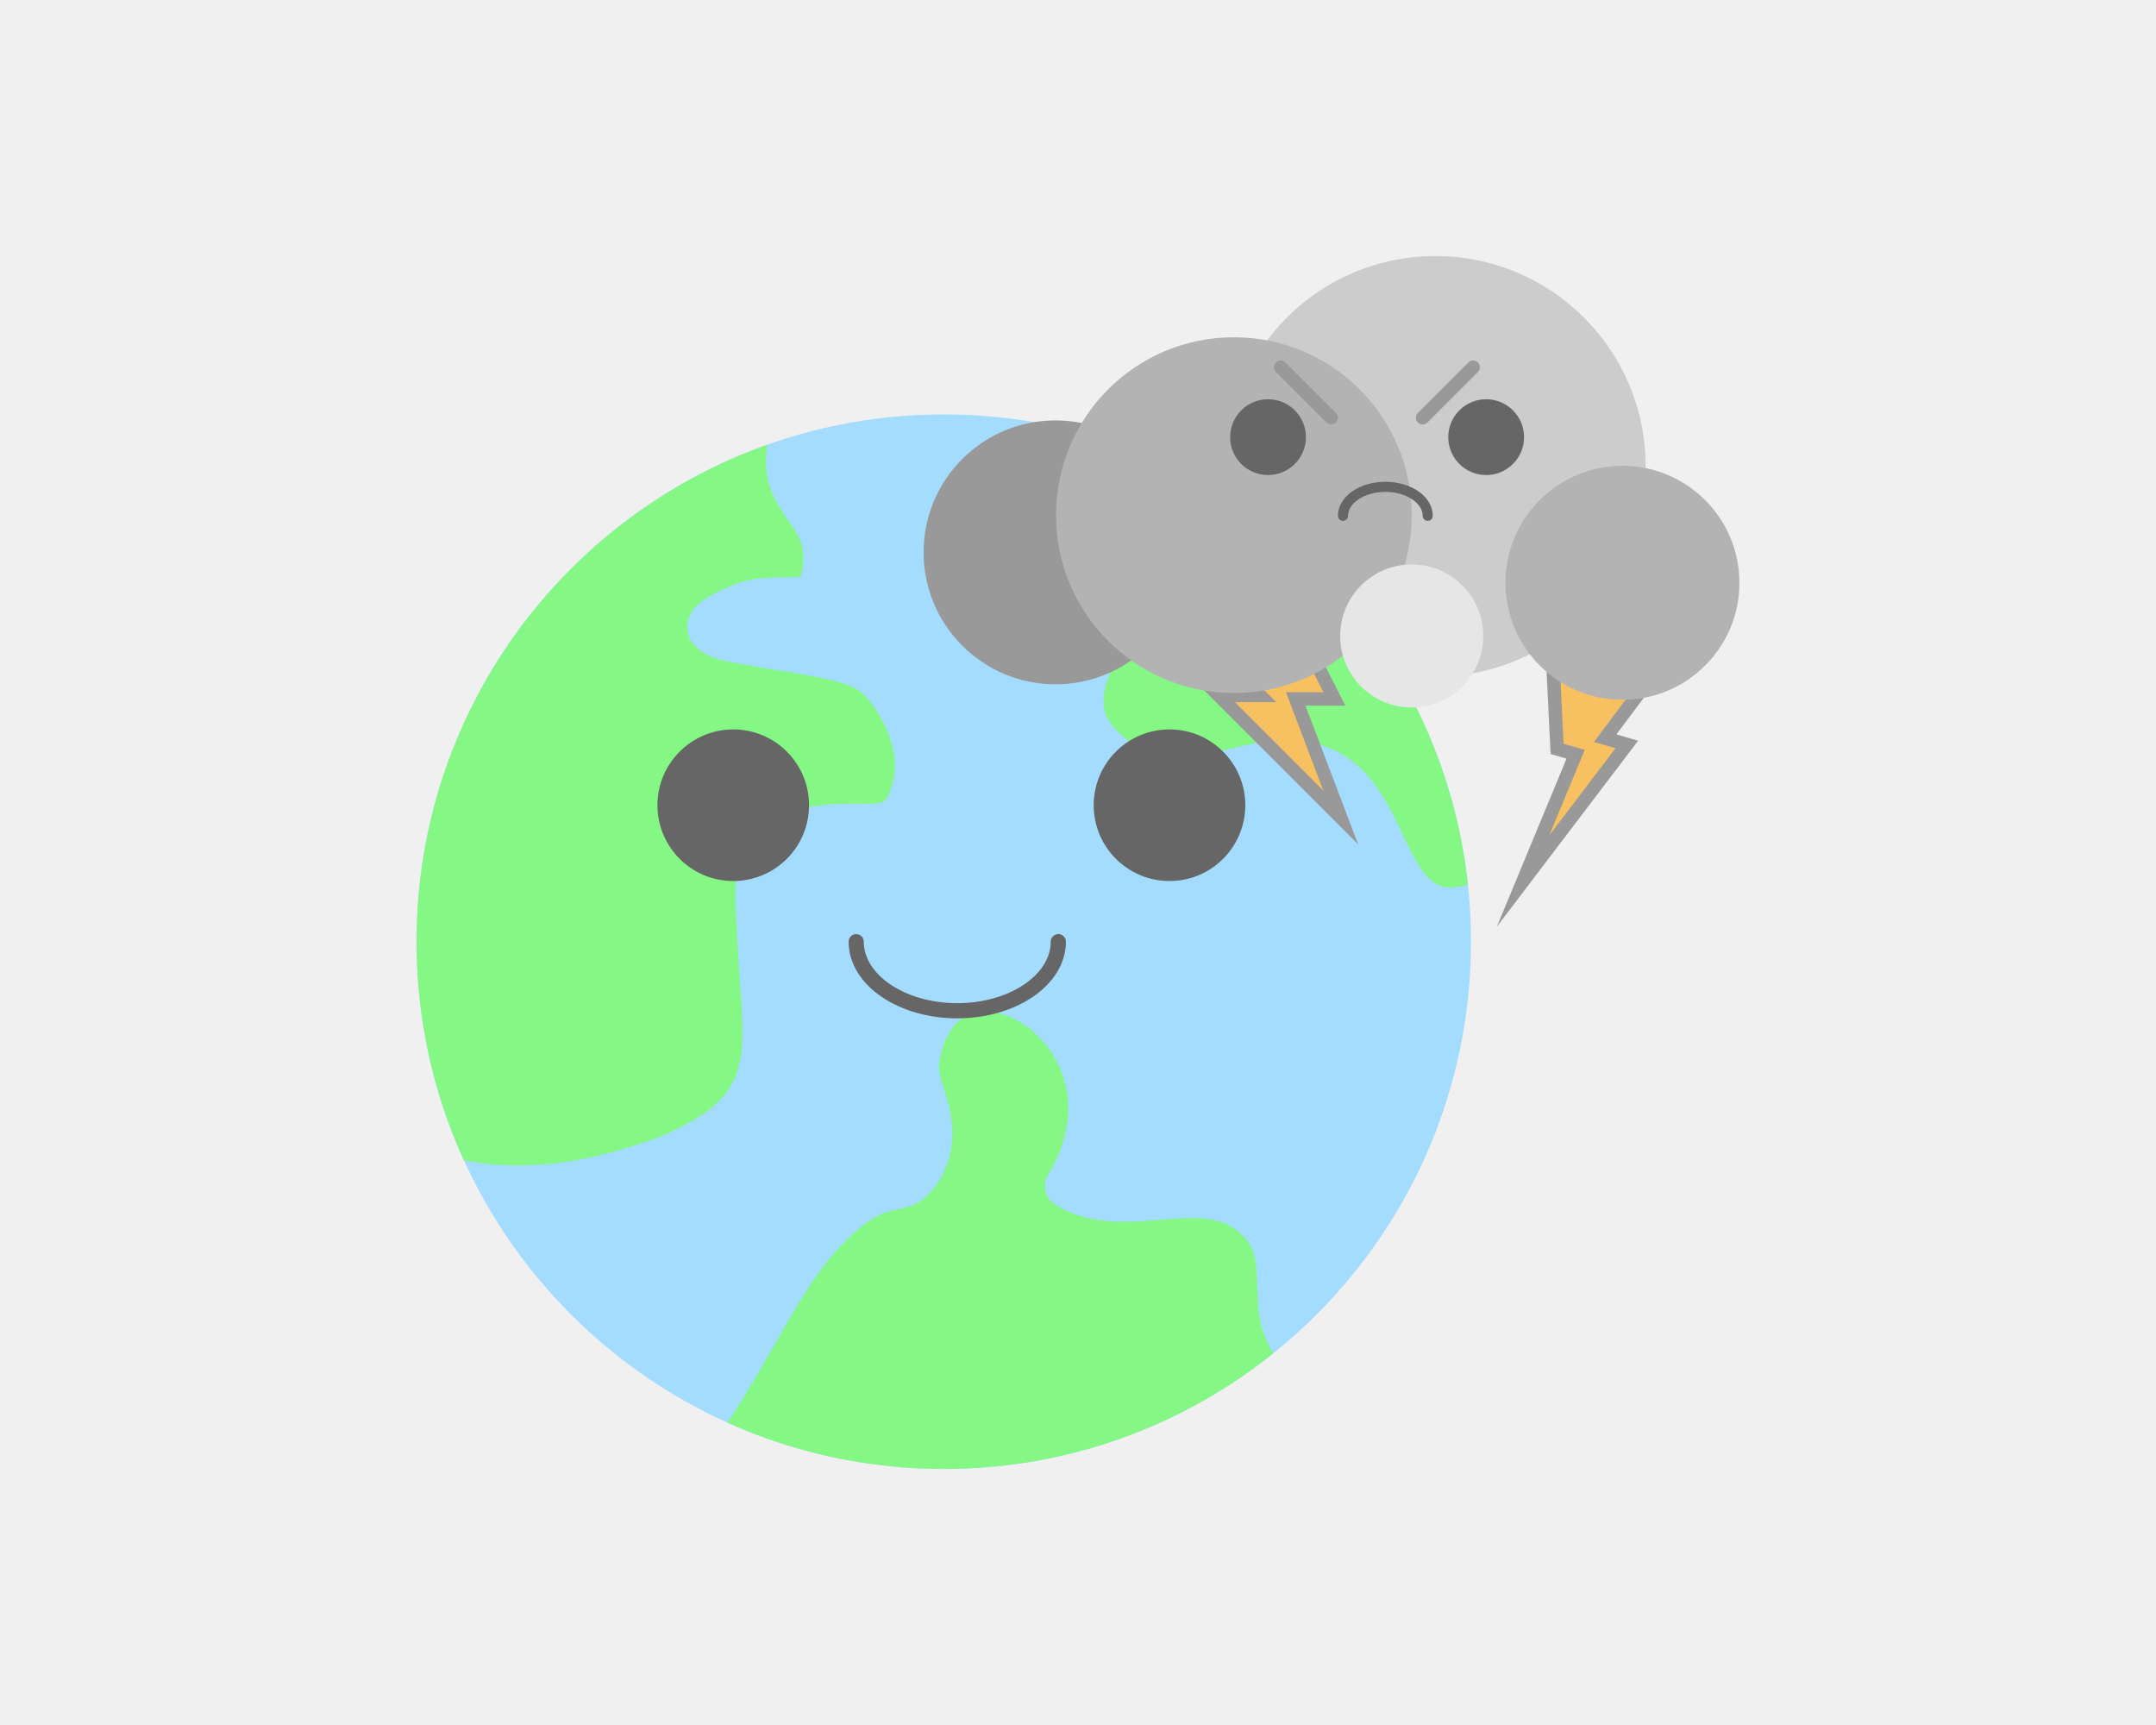
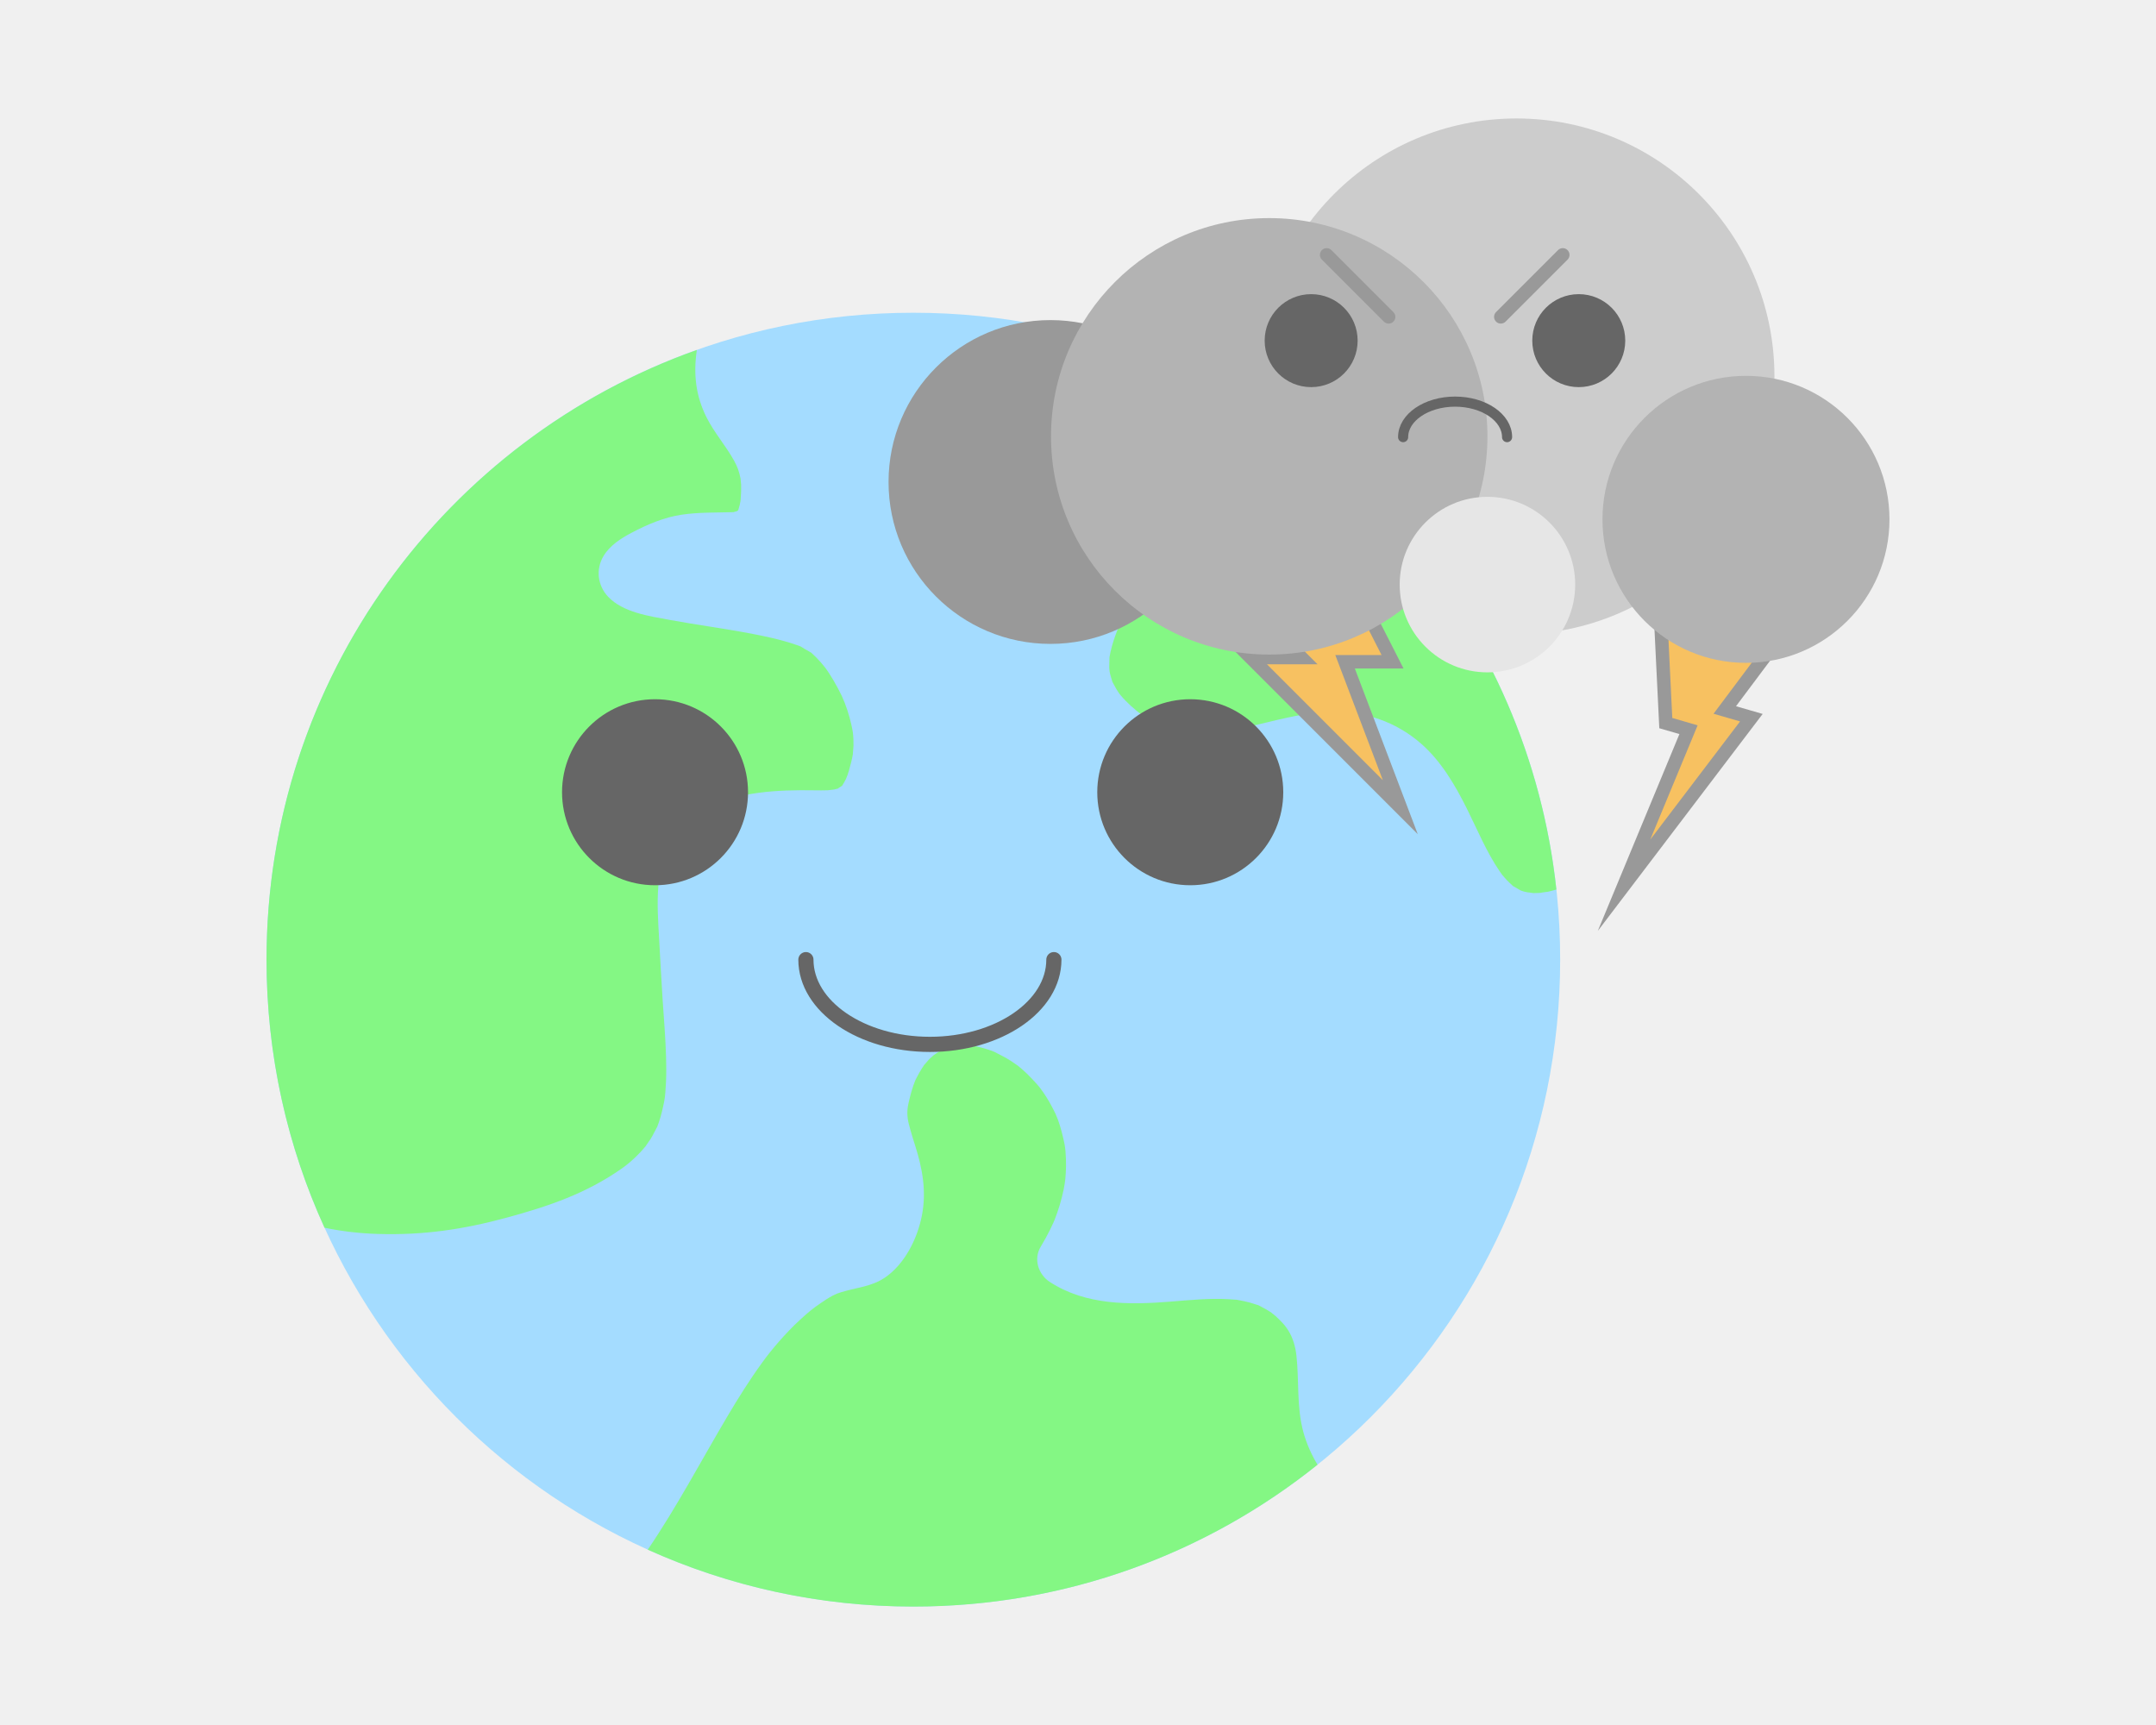
<svg xmlns="http://www.w3.org/2000/svg" version="1.1" id="Layer_1" x="0px" y="0px" viewBox="0 0 1280 1024" style="enable-background:new 0 0 1280 1024;" xml:space="preserve">
  <style type="text/css">
	.st0{fill:#FCF07E;stroke:#FCF07E;stroke-width:20;stroke-linecap:round;stroke-miterlimit:10;}
	.st1{fill:#A4DCFF;}
	.st2{fill:#84F784;}
	.st3{fill:#666666;}
	.st4{fill:none;stroke:#666666;stroke-width:9;stroke-linecap:round;stroke-miterlimit:10;}
	.st5{fill:#F4F4F4;}
	.st6{fill:#D3D3D3;}
	.st7{fill:#BEBEBF;}
	.st8{fill:#999999;}
	.st9{fill:#CCCCCC;}
	.st10{fill:#B3B3B3;}
	.st11{fill:#E6E6E6;}
	.st12{fill:none;stroke:#29ABE2;stroke-width:17;stroke-linecap:round;stroke-miterlimit:10;stroke-dasharray:25,35;}
	.st13{fill:none;stroke:#F2F2F2;stroke-width:17;stroke-linecap:round;stroke-miterlimit:10;stroke-dasharray:25,35;}
	.st14{fill:none;stroke:#000000;stroke-width:6;stroke-miterlimit:10;}
	.st15{fill:#FFFFFF;stroke:#FFFFFF;stroke-width:10;stroke-linecap:round;stroke-miterlimit:10;}
	.st16{fill:#FFFFFF;stroke:#E6E6E6;stroke-width:10;stroke-linecap:round;stroke-miterlimit:10;}
	.st17{fill:none;stroke:#F2F2F2;stroke-width:17;stroke-linecap:round;stroke-miterlimit:10;}
	.st18{fill:none;stroke:#CCCCCC;stroke-width:17;stroke-linecap:round;stroke-miterlimit:10;}
	.st19{fill:#FCF07E;stroke:#FCF07E;stroke-width:14;stroke-linecap:round;stroke-miterlimit:10;}
	.st20{fill:none;stroke:#F2F2F2;stroke-width:17;stroke-linecap:round;stroke-miterlimit:10;stroke-dasharray:2,35;}
	.st21{fill:#F7C161;stroke:#999999;stroke-width:8;stroke-miterlimit:10;}
	.st22{fill:#666666;stroke:#999999;stroke-width:8;stroke-linecap:round;stroke-miterlimit:10;}
	.st23{fill:none;stroke:#666666;stroke-width:6;stroke-linecap:round;stroke-miterlimit:10;}
+ 	.st24{opacity:0.65;}
+ 	.st25{fill:#808080;stroke:#4D4D4D;stroke-width:3;stroke-linecap:round;stroke-miterlimit:10;}
+ 	.st26{fill:#999999;stroke:#4D4D4D;stroke-width:3;stroke-linecap:round;stroke-miterlimit:10;}
+ 	.st27{fill:#B3B3B3;stroke:#4D4D4D;stroke-width:3;stroke-linecap:round;stroke-miterlimit:10;}
+ 	.st28{fill:#CCCCCC;stroke:#4D4D4D;stroke-width:3;stroke-linecap:round;stroke-miterlimit:10;}
+ 	.st29{fill:#E6E6E6;stroke:#4D4D4D;stroke-width:3;stroke-linecap:round;stroke-miterlimit:10;}
+ 	.st30{fill:#F2F2F2;stroke:#4D4D4D;stroke-width:3;stroke-linecap:round;stroke-miterlimit:10;}
</style>
  <g>
    <g>
-       <circle class="st1" cx="560.32" cy="559" r="313" />
-       <path class="st2" d="M749.07,787.66c-3.36-12.21-1.99-24.82-3.39-37.24c-0.42-3.72-1.55-8.25-3.89-11.94    c-1.44-2.27-2.22-3.12-4.29-5.22c-0.61-0.62-1.25-1.23-1.9-1.82c0,0-2.01-1.57-1.97-1.6c-1.82-1.25-3.73-2.3-5.69-3.31    c-0.28-0.15-0.48-0.25-0.64-0.34c-0.18-0.05-0.41-0.11-0.75-0.21c-1.13-0.34-2.23-0.74-3.36-1.06c-1.9-0.52-3.83-0.9-5.77-1.25    c-0.26-0.05-0.47-0.09-0.64-0.12c-0.2-0.01-0.45-0.02-0.79-0.04c-1.01-0.06-2.01-0.16-3.01-0.22c-9.42-0.53-18.85,0.42-28.23,1.17    c-19.96,1.59-40.86,1.81-58.32-9.48c-5.61-3.63-8.03-11.07-4.47-17.04c1.58-2.64,3.09-5.33,4.46-8.09c0.66-1.34,1.3-2.69,1.9-4.05    c0.12-0.3,0.33-0.8,0.39-0.94c1.82-4.67,3.3-9.48,4.32-14.39c0.21-1.04,0.4-2.08,0.57-3.12c-0.05,0.26,0.25-1.78,0.28-2.12    c0.2-2.07,0.32-4.15,0.34-6.23c0.03-2.35-0.05-4.71-0.24-7.06c-0.05-0.56-0.11-1.12-0.17-1.68c-0.06-0.43-0.2-1.5-0.27-1.82    c-0.83-4.05-1.78-8.01-3.2-11.9c-0.23-0.63-1.88-4.43-0.46-1.32c-0.25-0.56-0.49-1.12-0.76-1.67c-0.94-1.9-1.88-3.8-2.95-5.64    c-0.9-1.55-1.85-3.07-2.86-4.55c-0.47-0.68-0.96-1.35-1.45-2.02c-0.28-0.36-0.68-0.89-0.86-1.09c-2.46-2.82-4.99-5.54-7.81-8.02    c-0.63-0.56-1.3-1.08-1.93-1.64c-0.05-0.04-0.08-0.07-0.12-0.11c0,0,0,0-0.01,0c-1.25-0.85-2.46-1.76-3.74-2.58    c-2.6-1.67-5.32-2.99-8.06-4.39c-0.73-0.24-1.44-0.54-2.17-0.79c-1.33-0.45-2.67-0.86-4.03-1.21c-1.32-0.34-2.67-0.54-3.99-0.86    c-0.61-0.05-1.23-0.12-1.84-0.15c-1.44-0.08-2.88-0.1-4.32-0.03c-0.51,0.02-1.03,0.07-1.54,0.11c-1.09,0.37-2.42,0.44-3.52,0.74    c-1,0.28-4.86,1.93-2.27,0.67c-1.08,0.52-2.15,1.03-3.19,1.64c-0.35,0.21-1.63,1.1-2.31,1.56c-0.65,0.58-1.83,1.61-2.12,1.9    c-0.54,0.54-2.52,3-2.4,2.71c-1.61,2.35-2.99,4.78-4.27,7.35c-0.05,0.1-0.1,0.22-0.16,0.36c-0.18,0.48-0.29,0.77-0.34,0.9    c-0.18,0.49-0.36,0.97-0.53,1.47c-0.66,1.93-1.23,3.9-1.72,5.88c-1.13,4.59-1.45,6.63-0.97,10.29c0.34,2.6,2.26,8.8,3.5,12.69    c3.58,11.23,5.61,22.28,3.33,34.04c-2.17,11.16-8.34,23.64-18.02,30.13c-6.44,4.32-13.82,4.76-21,6.97    c-0.72,0.22-1.43,0.47-2.14,0.73c0.18-0.02-2.03,0.96-2.18,1.04c-2.04,1.1-3.98,2.4-5.88,3.71c-3.67,2.53-5.68,4.15-9.72,7.87    c-3.58,3.3-6.95,6.81-10.15,10.47c-1.55,1.78-3.07,3.59-4.54,5.43c-1.71,2.13-1.65,2.07-3.59,4.73    c-6.08,8.34-11.57,17.1-16.82,25.98c-12.73,21.49-24.53,43.93-38.61,64.63C471.02,862.15,514.52,872,560.32,872    c74.01,0,142-25.7,195.58-68.64C752.97,798.48,750.62,793.27,749.07,787.66z" />
-       <path class="st2" d="M871.49,525.08c-13.64-126.52-102.65-230.43-221.23-265.94c-0.3,1.24-0.57,2.49-0.79,3.75    c-0.07,0.38-0.11,0.57-0.14,0.64c-0.02,0.21-0.04,0.46-0.06,0.75c-0.12,1.41-0.23,2.81-0.28,4.23    c-0.17,5.09-0.05,10.35,1.28,15.29c1.13,4.19,2.17,5.93,4.81,10.05c0.26,0.35,0.43,0.59,0.55,0.75c0.36,0.44,0.73,0.89,1.1,1.32    c0.5,0.58,1,1.14,1.52,1.71c1.39,1.53,2.83,3.01,4.25,4.51c3.18,3.37,6.2,6.85,8.89,10.64c5.33,7.52,8.39,17.18,9.13,26.34    c1.31,16.18-7.06,31.53-14.2,45.44c-2,3.9-4.01,7.81-5.85,11.79c-0.3,0.66-0.59,1.32-0.89,1.97c-0.09,0.2-0.17,0.37-0.24,0.51    c-0.05,0.13-0.1,0.28-0.17,0.47c-0.62,1.64-1.26,3.28-1.8,4.95c-0.64,1.95-1.2,3.94-1.64,5.95c-0.18,0.82-0.32,1.65-0.48,2.48    c0,0,0,0.01,0,0.01c0,0.05,0,0.09,0,0.15c-0.01,1.65-0.1,3.3-0.12,4.96c0,0.43,0.24,2.06,0.21,2.02c0.07,0.37,0.15,0.73,0.24,1.1    c0.28,1.18,0.67,2.3,1.02,3.46c0.03,0.1,0.05,0.17,0.07,0.25c0.03,0.06,0.07,0.13,0.12,0.23c0.95,1.88,1.98,3.69,3.19,5.41    c0.07,0.1,0.36,0.47,0.56,0.72c0.76,0.91,1.56,1.79,2.38,2.64c1.67,1.73,3.45,3.35,5.3,4.88c8.23,6.82,17.15,11.04,27.1,11.31    c22.25,0.61,44.18-10.17,67.15-10.71c16.31-0.39,31.68,4.85,43.9,15.69c9.5,8.43,16.15,19.82,21.78,31.06    c5.15,10.3,9.54,21.16,16.1,30.68c0.36,0.52,0.74,1.02,1.1,1.54c0.79,0.85,1.51,1.77,2.32,2.61c0.79,0.83,1.65,1.58,2.48,2.37    c0.12,0.12,0.22,0.21,0.31,0.3c0.11,0.06,0.22,0.13,0.37,0.22c1.11,0.68,2.3,1.28,3.4,1.97c0.41,0.14,0.81,0.29,1.22,0.42    c1.24,0.38,2.58,0.49,3.8,0.89c-3.41-1.12-0.4-0.07,1.19-0.03c1.65,0.04,3.27-0.13,4.91-0.21c-3.69,0.19,1.13-0.23,2.04-0.43    C868.75,525.86,870.12,525.48,871.49,525.08z" />
-       <path class="st2" d="M301.13,691.72c22.08,0.67,41.34-2.15,62.55-7.93c20.39-5.55,38.23-11.62,55.55-23.73    c2.44-1.7,5.5-4.19,8.85-7.72c1.02-1.07,1.98-2.19,2.92-3.33c-0.35,0.35,1.89-2.75,2.26-3.36c1.1-1.78,1.96-3.67,2.97-5.5    c0.06-0.11,0.11-0.19,0.15-0.27c0.03-0.08,0.05-0.15,0.08-0.25c0.2-0.6,0.45-1.18,0.65-1.78c1.16-3.33,1.92-6.73,2.62-10.19    c0.1-0.57,0.19-1.15,0.28-1.72c0.09-0.94,0.2-1.87,0.28-2.81c0.15-1.7,0.25-3.4,0.32-5.1c0.16-3.92,0.14-7.84,0.02-11.76    c-0.26-9.08-1.01-18.13-1.62-27.19c-0.69-10.16-1.17-20.34-1.76-30.51c-0.47-8.23-1.02-16.55-0.37-24.79    c1.24-15.75,7.34-29.9,21.97-37.52c16.56-8.63,35.52-9.46,53.79-9.18c2.07,0.03,4.15,0.06,6.22-0.02    c0.77-0.03,2.92-0.39,3.07-0.36c0.65-0.16,1.31-0.32,1.96-0.48c0.1-0.08,0.2-0.17,0.29-0.24c-0.7,0.31,0.77-0.46,1.58-1.05    c0.02-0.01,0.03-0.02,0.05-0.04c0.66-1.04,1.27-2.1,1.83-3.2c0.13-0.37,0.75-1.81,0.83-2.04c0.26-0.78,0.5-1.56,0.73-2.34    c0.76-2.59,1.43-5.27,1.87-7.94c-0.12,0.55,0.25-3.3,0.26-3.85c0.02-0.96,0-1.92-0.04-2.87c-0.12-3.16-0.31-4.18-0.91-6.93    c-1.06-4.9-2.81-10.24-4.72-14.3c-2.15-4.57-5.77-10.74-8.01-13.66c-1.34-1.74-2.82-3.4-4.35-4.96c-0.78-0.79-1.59-1.53-2.4-2.29    c-0.14-0.05-0.3-0.15-0.48-0.28c-1.31-0.68-4.01-2.33-4.75-2.79c-0.39-0.15-0.77-0.3-1.16-0.44c-1.24-0.45-2.49-0.86-3.75-1.25    c-5.93-1.83-12.01-3.14-18.09-4.32c-13.47-2.61-27.08-4.36-40.57-6.85c-9.69-1.79-22.27-3.58-29.43-11.08    c-5.14-5.38-6.14-13.27-2.31-19.72c3.03-5.09,8.43-8.59,13.55-11.28c7.67-4.03,15.83-7.53,24.43-8.79    c8.12-1.19,16.21-0.97,24.38-1.2c0.2-0.01,0.37-0.01,0.52-0.01c0.02-0.01,0.04-0.01,0.06-0.02c0.45-0.15,1.04-0.32,1.57-0.43    c0.04-0.03,0.09-0.06,0.14-0.09c0.16-0.12,0.31-0.21,0.43-0.28c0.03-0.05,0.06-0.1,0.09-0.16c0.05-0.16,0.09-0.3,0.13-0.42    c0.21-0.69,0.43-1.38,0.6-2.09c0.14-0.61,0.26-1.23,0.36-1.85c0.02-0.22,0.05-0.51,0.09-0.88c0.05-0.96,0.13-1.91,0.17-2.86    c0.06-1.48,0.09-2.98,0.04-4.46c-0.01-0.14-0.32-2.84-0.21-2.5c-0.31-1.63-0.74-3.23-1.28-4.8c-0.11-0.32-1.33-2.99-0.68-1.7    c-0.39-0.8-0.79-1.59-1.21-2.37c-3.96-7.22-9.52-13.43-13.24-20.79c-5.35-10.59-6.51-21.16-4.79-32.8    C334.22,307.09,247.32,422.89,247.32,559c0,46.27,10.05,90.19,28.07,129.71C283.91,690.51,292.62,691.46,301.13,691.72z" />
+       <circle class="st1" cx="542.25" cy="569.66" r="384.01" />
+       <path class="st2" d="M773.82,850.2c-4.12-14.98-2.45-30.45-4.16-45.69c-0.51-4.56-1.9-10.12-4.77-14.64    c-1.77-2.79-2.73-3.83-5.26-6.4c-0.75-0.77-1.53-1.51-2.33-2.23c0,0-2.46-1.93-2.42-1.96c-2.23-1.53-4.58-2.82-6.99-4.06    c-0.35-0.18-0.59-0.31-0.79-0.42c-0.23-0.06-0.51-0.14-0.91-0.26c-1.38-0.42-2.73-0.91-4.13-1.3c-2.33-0.64-4.7-1.1-7.08-1.54    c-0.32-0.06-0.58-0.11-0.79-0.15c-0.24-0.01-0.55-0.02-0.97-0.04c-1.23-0.07-2.46-0.2-3.7-0.27c-11.56-0.65-23.13,0.51-34.64,1.43    c-24.49,1.96-50.13,2.23-71.56-11.64c-6.89-4.45-9.85-13.58-5.48-20.9c1.94-3.24,3.79-6.54,5.47-9.92    c0.81-1.64,1.59-3.3,2.33-4.97c0.15-0.36,0.41-0.98,0.48-1.15c2.24-5.73,4.05-11.63,5.3-17.66c0.26-1.27,0.49-2.55,0.7-3.83    c-0.07,0.31,0.3-2.18,0.34-2.6c0.24-2.54,0.39-5.09,0.42-7.65c0.04-2.89-0.06-5.78-0.29-8.66c-0.06-0.69-0.14-1.38-0.21-2.06    c-0.07-0.52-0.25-1.84-0.33-2.23c-1.01-4.97-2.19-9.83-3.92-14.6c-0.28-0.77-2.31-5.44-0.57-1.62c-0.31-0.68-0.6-1.38-0.93-2.05    c-1.16-2.34-2.31-4.66-3.61-6.91c-1.1-1.9-2.27-3.76-3.51-5.58c-0.57-0.84-1.18-1.66-1.78-2.48c-0.34-0.45-0.84-1.1-1.05-1.34    c-3.02-3.46-6.12-6.8-9.58-9.84c-0.78-0.68-1.6-1.32-2.37-2.01c-0.06-0.05-0.09-0.08-0.14-0.13c0,0,0,0-0.01,0    c-1.54-1.05-3.02-2.16-4.59-3.16c-3.19-2.05-6.53-3.66-9.89-5.39c-0.89-0.29-1.77-0.67-2.66-0.97c-1.63-0.56-3.27-1.05-4.94-1.48    c-1.62-0.42-3.27-0.66-4.89-1.05c-0.75-0.06-1.5-0.14-2.26-0.19c-1.77-0.1-3.54-0.12-5.3-0.04c-0.63,0.03-1.26,0.09-1.89,0.14    c-1.33,0.45-2.96,0.54-4.31,0.91c-1.23,0.34-5.96,2.37-2.79,0.83c-1.32,0.63-2.64,1.26-3.91,2.02c-0.43,0.25-1.99,1.35-2.84,1.92    c-0.8,0.72-2.25,1.98-2.6,2.33c-0.67,0.66-3.09,3.68-2.94,3.32c-1.97,2.89-3.67,5.87-5.24,9.02c-0.06,0.12-0.13,0.27-0.2,0.44    c-0.22,0.59-0.35,0.94-0.42,1.1c-0.23,0.6-0.45,1.2-0.66,1.8c-0.81,2.37-1.51,4.78-2.11,7.22c-1.39,5.64-1.78,8.14-1.19,12.62    c0.42,3.19,2.77,10.8,4.29,15.57c4.4,13.78,6.89,27.34,4.08,41.76c-2.66,13.7-10.24,29-22.11,36.96    c-7.9,5.3-16.96,5.83-25.77,8.55c-0.88,0.27-1.76,0.57-2.63,0.89c0.22-0.03-2.48,1.17-2.67,1.27c-2.5,1.35-4.88,2.94-7.22,4.55    c-4.5,3.1-6.96,5.09-11.92,9.66c-4.39,4.05-8.52,8.36-12.45,12.85c-1.91,2.18-3.76,4.4-5.57,6.66c-2.1,2.62-2.02,2.54-4.4,5.81    c-7.46,10.24-14.19,20.98-20.64,31.87c-15.62,26.36-30.1,53.9-47.37,79.29c48.1,21.69,101.47,33.78,157.67,33.78    c90.8,0,174.22-31.53,239.96-84.22C778.6,863.48,775.71,857.08,773.82,850.2z" />
+       <path class="st2" d="M924.01,528.05c-16.73-155.22-125.94-282.71-271.42-326.28c-0.37,1.52-0.7,3.06-0.97,4.6    c-0.08,0.47-0.14,0.7-0.17,0.78c-0.02,0.26-0.05,0.56-0.08,0.92c-0.15,1.73-0.28,3.45-0.34,5.19c-0.21,6.24-0.06,12.7,1.57,18.76    c1.39,5.15,2.67,7.28,5.9,12.33c0.31,0.43,0.53,0.73,0.67,0.93c0.45,0.54,0.89,1.09,1.35,1.62c0.61,0.71,1.23,1.4,1.86,2.09    c1.7,1.88,3.47,3.69,5.21,5.53c3.91,4.13,7.61,8.41,10.9,13.06c6.54,9.22,10.3,21.07,11.2,32.31c1.6,19.85-8.66,38.68-17.42,55.75    c-2.46,4.79-4.92,9.58-7.17,14.47c-0.37,0.8-0.73,1.62-1.1,2.42c-0.12,0.25-0.21,0.46-0.29,0.63c-0.06,0.16-0.13,0.35-0.21,0.57    c-0.76,2.02-1.54,4.02-2.21,6.07c-0.78,2.4-1.47,4.83-2.01,7.3c-0.22,1.01-0.4,2.03-0.59,3.04c0,0,0,0.01,0,0.01    c0,0.07,0,0.11,0,0.18c-0.01,2.02-0.13,4.05-0.14,6.08c0,0.53,0.29,2.53,0.26,2.48c0.09,0.45,0.18,0.9,0.29,1.35    c0.34,1.44,0.82,2.83,1.25,4.24c0.04,0.12,0.06,0.21,0.09,0.31c0.04,0.08,0.09,0.16,0.15,0.28c1.17,2.3,2.43,4.52,3.91,6.64    c0.09,0.12,0.44,0.57,0.69,0.88c0.93,1.12,1.91,2.2,2.92,3.24c2.05,2.12,4.23,4.11,6.5,5.98c10.1,8.37,21.04,13.54,33.25,13.88    c27.3,0.75,54.2-12.47,82.38-13.14c20.01-0.47,38.87,5.95,53.85,19.25c11.66,10.35,19.82,24.31,26.72,38.11    c6.32,12.64,11.71,25.96,19.76,37.64c0.44,0.64,0.9,1.26,1.35,1.89c0.97,1.04,1.85,2.17,2.84,3.2c0.97,1.01,2.02,1.94,3.04,2.9    c0.15,0.14,0.27,0.26,0.38,0.37c0.13,0.07,0.27,0.16,0.45,0.27c1.37,0.83,2.82,1.57,4.17,2.42c0.5,0.17,0.99,0.36,1.49,0.51    c1.52,0.47,3.16,0.6,4.66,1.09c-4.18-1.37-0.49-0.09,1.46-0.04c2.03,0.05,4.01-0.16,6.03-0.26c-4.53,0.23,1.39-0.29,2.51-0.53    C920.65,529,922.33,528.54,924.01,528.05z" />
+       <path class="st2" d="M224.25,732.5c27.09,0.82,50.72-2.64,76.75-9.73c25.02-6.81,46.91-14.26,68.15-29.12    c2.99-2.09,6.75-5.14,10.85-9.48c1.25-1.32,2.43-2.69,3.58-4.09c-0.43,0.43,2.31-3.38,2.78-4.13c1.35-2.19,2.41-4.5,3.65-6.75    c0.07-0.13,0.13-0.23,0.19-0.33c0.03-0.1,0.06-0.18,0.1-0.31c0.24-0.73,0.55-1.45,0.8-2.18c1.43-4.09,2.35-8.26,3.22-12.5    c0.12-0.7,0.24-1.41,0.35-2.11c0.11-1.15,0.25-2.3,0.35-3.45c0.18-2.08,0.3-4.17,0.39-6.25c0.2-4.81,0.17-9.62,0.03-14.43    c-0.32-11.14-1.23-22.25-1.99-33.36c-0.84-12.47-1.44-24.95-2.16-37.43c-0.58-10.1-1.26-20.31-0.46-30.41    c1.52-19.32,9.01-36.68,26.96-46.03c20.32-10.58,43.58-11.61,65.99-11.26c2.54,0.04,5.09,0.07,7.64-0.03    c0.95-0.04,3.59-0.48,3.77-0.45c0.8-0.2,1.6-0.39,2.4-0.59c0.12-0.1,0.24-0.21,0.35-0.29c-0.86,0.37,0.94-0.56,1.94-1.29    c0.02-0.02,0.04-0.03,0.06-0.04c0.81-1.28,1.55-2.58,2.24-3.92c0.16-0.45,0.92-2.22,1.01-2.51c0.32-0.95,0.62-1.91,0.9-2.88    c0.93-3.18,1.76-6.47,2.3-9.74c-0.15,0.67,0.31-4.05,0.32-4.72c0.02-1.17,0-2.35-0.04-3.52c-0.15-3.88-0.39-5.13-1.12-8.5    c-1.3-6.01-3.44-12.56-5.79-17.55c-2.64-5.61-7.08-13.18-9.83-16.75c-1.64-2.13-3.45-4.17-5.34-6.09    c-0.95-0.97-1.96-1.88-2.95-2.81c-0.17-0.06-0.37-0.18-0.58-0.34c-1.6-0.84-4.91-2.86-5.83-3.43c-0.47-0.18-0.95-0.37-1.43-0.54    c-1.52-0.55-3.06-1.06-4.61-1.53c-7.27-2.25-14.73-3.86-22.2-5.3c-16.52-3.2-33.22-5.35-49.77-8.41    c-11.89-2.2-27.32-4.39-36.11-13.6c-6.3-6.6-7.54-16.28-2.84-24.19c3.71-6.25,10.34-10.54,16.63-13.84    c9.4-4.95,19.42-9.24,29.98-10.78c9.96-1.46,19.89-1.18,29.92-1.47c0.25-0.01,0.46-0.01,0.64-0.01c0.03-0.01,0.04-0.02,0.08-0.03    c0.55-0.18,1.27-0.39,1.93-0.53c0.05-0.03,0.11-0.07,0.18-0.11c0.2-0.15,0.38-0.26,0.53-0.35c0.04-0.06,0.08-0.12,0.12-0.19    c0.06-0.2,0.11-0.37,0.16-0.51c0.26-0.85,0.53-1.69,0.73-2.57c0.17-0.75,0.31-1.51,0.45-2.26c0.03-0.27,0.06-0.62,0.11-1.08    c0.07-1.17,0.16-2.34,0.21-3.51c0.07-1.82,0.11-3.65,0.04-5.47c-0.01-0.17-0.39-3.48-0.26-3.07c-0.38-2-0.91-3.97-1.57-5.89    c-0.13-0.39-1.63-3.67-0.84-2.08c-0.48-0.98-0.96-1.95-1.49-2.9c-4.86-8.85-11.68-16.48-16.24-25.5    c-6.57-12.99-7.99-25.97-5.87-40.24C264.84,260.6,158.23,402.67,158.23,569.66c0,56.77,12.33,110.65,34.44,159.14    C203.12,731,213.8,732.18,224.25,732.5z" />
    </g>
-     <circle class="st3" cx="435.32" cy="478" r="45" />
-     <circle class="st3" cx="694.32" cy="478" r="45" />
-     <path class="st4" d="M628.32,559c0,22.64-26.86,41-60,41s-60-18.36-60-41" />
-     <polygon class="st21" points="799.32,338.02 716.45,338.02 749.54,371.12 706.32,371.12 729.3,394.1 748.04,412.83 723.56,412.83    795.97,485.25 769.24,414.88 792.21,414.88 762.95,357.44 799.32,338.02  " />
-     <circle class="st8" cx="626.66" cy="327.89" r="78.33" />
-     <circle class="st9" cx="852.19" cy="276.82" r="124.82" />
-     <circle class="st10" cx="732.54" cy="305.8" r="105.59" />
-     <polygon class="st21" points="920.8,370.09 989.14,389.89 952.98,438.2 965.84,441.93 904.23,523.02 935.44,447.74 924.43,444.55     " />
-     <circle class="st11" cx="838.13" cy="377.53" r="42.47" />
-     <circle class="st10" cx="963.24" cy="345.97" r="69.44" />
-     <circle class="st3" cx="752.82" cy="259.5" r="22.5" />
-     <circle class="st3" cx="882.32" cy="259.5" r="22.5" />
-     <line class="st22" x1="844.6" y1="247.99" x2="874.59" y2="218" />
-     <line class="st22" x1="790.31" y1="247.99" x2="760.32" y2="218" />
-     <path class="st23" d="M797.32,306.19c0-9.49,11.26-17.19,25.15-17.19c13.89,0,25.15,7.69,25.15,17.19" />
+     <circle class="st3" cx="388.89" cy="470.29" r="55.21" />
+     <circle class="st3" cx="706.65" cy="470.29" r="55.21" />
+     <path class="st4" d="M625.68,569.66c0,27.78-32.96,50.3-73.61,50.3s-73.61-22.52-73.61-50.3" />
+     <polygon class="st21" points="835.47,298.55 733.79,298.55 774.39,339.16 721.37,339.16 749.56,367.35 772.55,390.33    742.51,390.33 831.36,479.18 798.56,392.85 826.75,392.85 790.84,322.38 835.47,298.55  " />
+     <circle class="st8" cx="623.63" cy="286.12" r="96.11" />
+     <circle class="st9" cx="900.33" cy="223.46" r="153.14" />
+     <circle class="st10" cx="753.53" cy="259.02" r="129.55" />
+     <polygon class="st21" points="984.51,337.9 1068.36,362.18 1023.99,421.46 1039.77,426.03 964.17,525.52 1002.46,433.16    988.97,429.25  " />
+     <circle class="st11" cx="883.08" cy="347.03" r="52.1" />
+     <circle class="st10" cx="1036.57" cy="308.3" r="85.19" />
+     <circle class="st3" cx="778.42" cy="202.21" r="27.6" />
+     <circle class="st3" cx="937.3" cy="202.21" r="27.6" />
+     <line class="st22" x1="891.02" y1="188.09" x2="927.81" y2="151.3" />
+     <line class="st22" x1="824.41" y1="188.09" x2="787.62" y2="151.3" />
+     <path class="st23" d="M833.02,259.49c0-11.64,13.81-21.08,30.86-21.08c17.04,0,30.86,9.44,30.86,21.08" />
  </g>
</svg>
